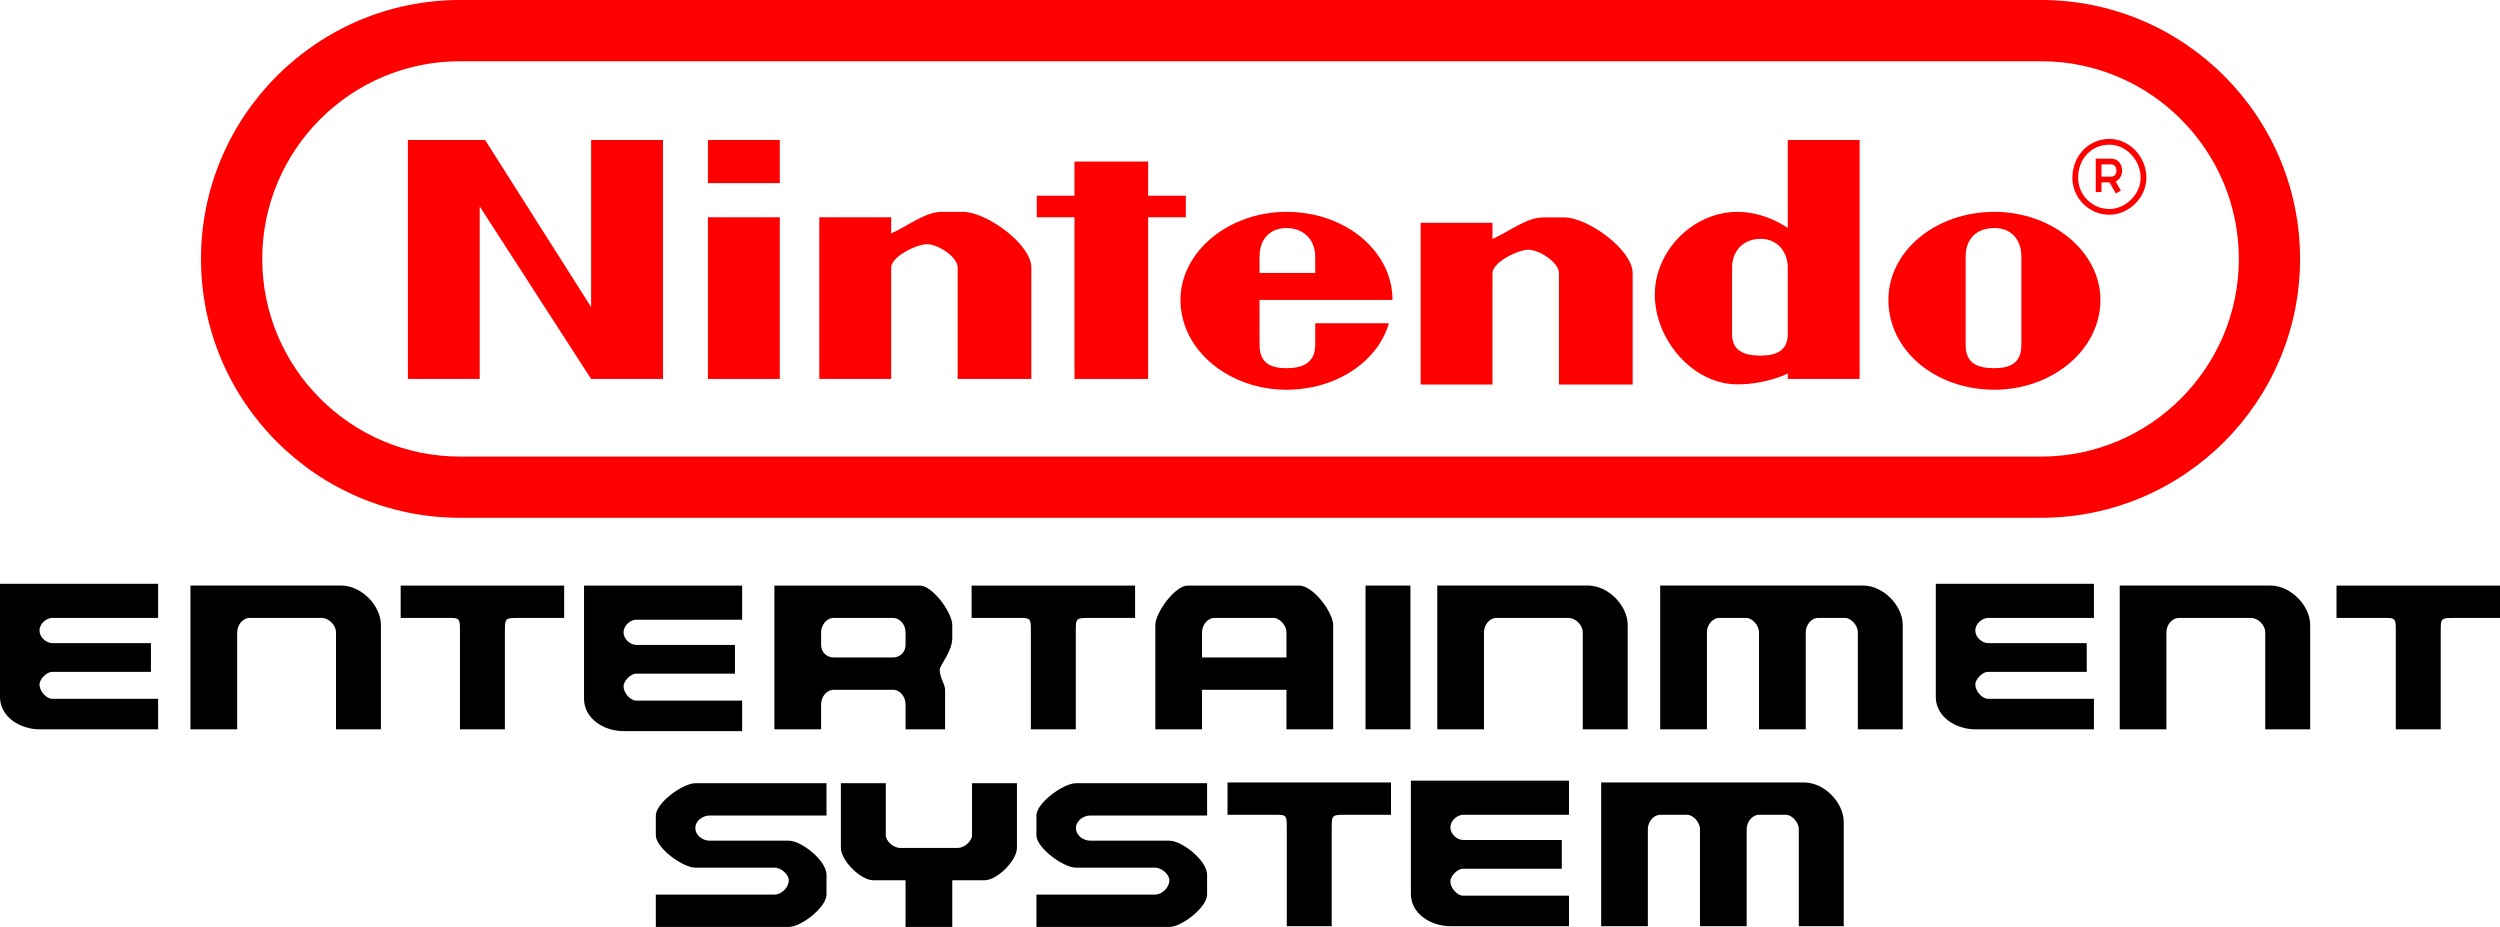
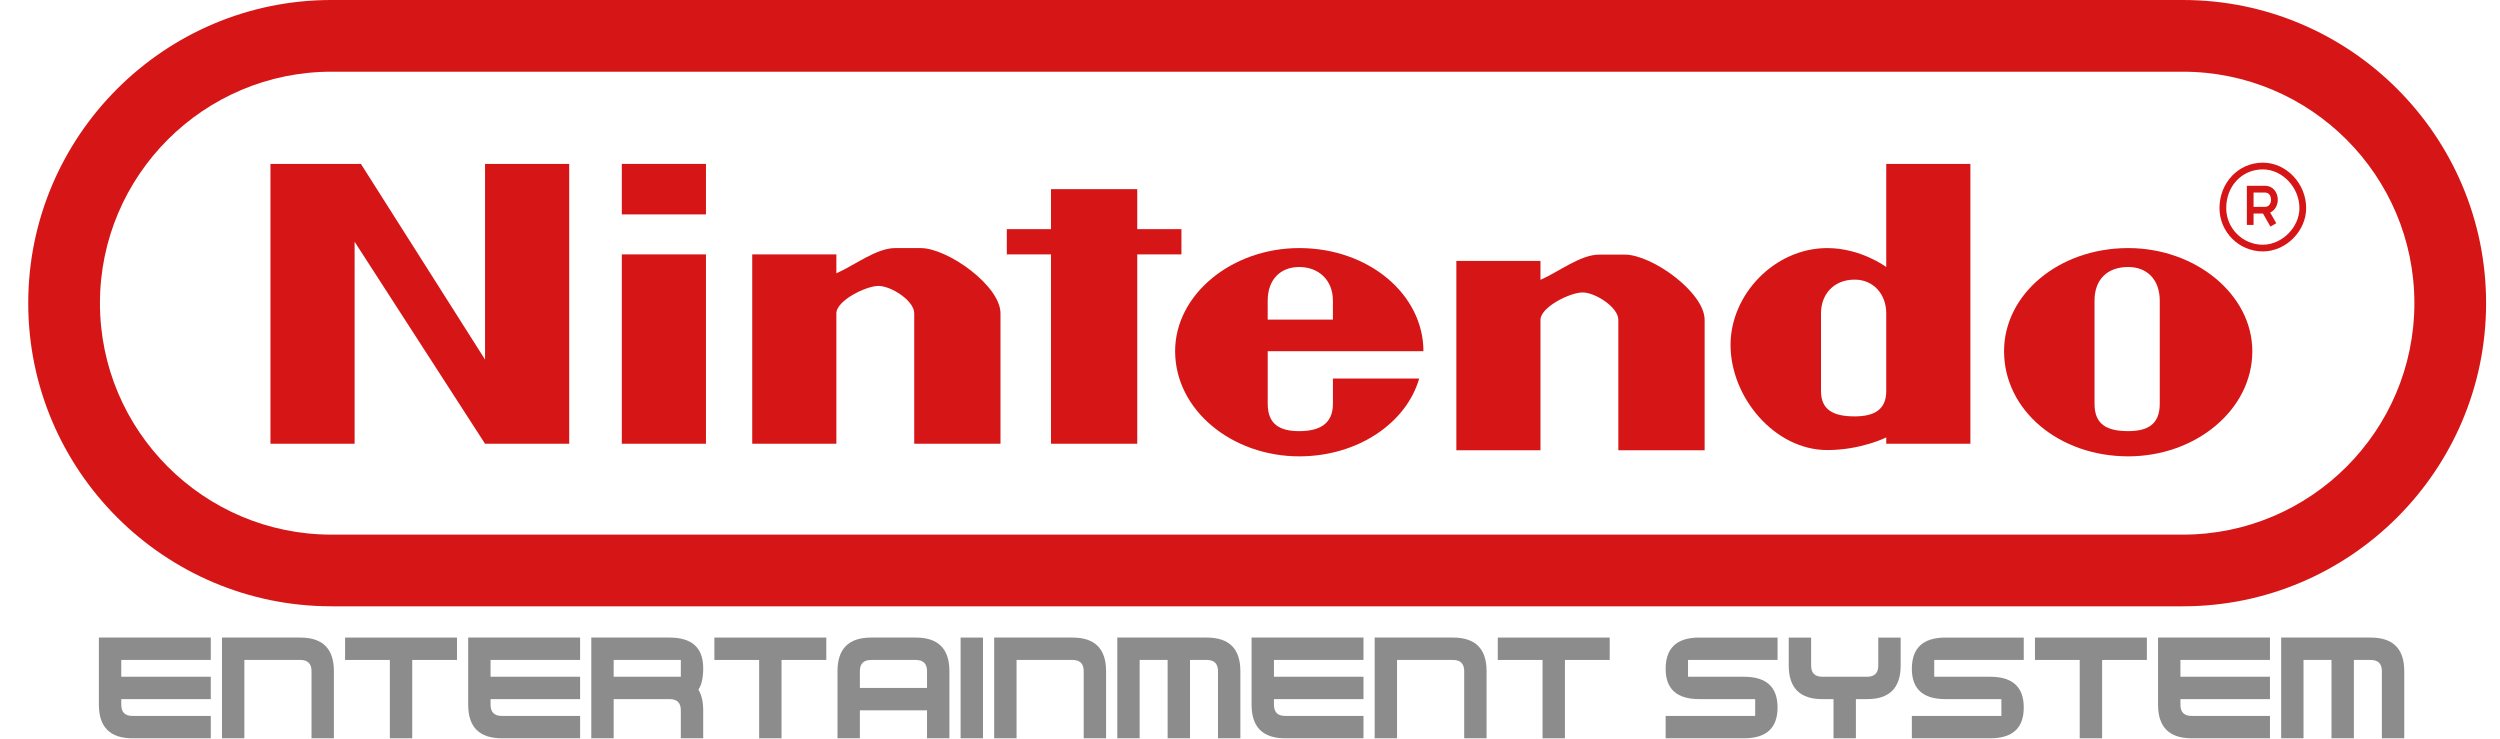
- <svg xmlns="http://www.w3.org/2000/svg" version="1.1" id="Ebene_1" x="0px" y="0px" width="340.154px" height="126.123px" viewBox="0 0 340.154 126.123" enable-background="new 0 0 340.154 126.123" xml:space="preserve">
+ <svg xmlns="http://www.w3.org/2000/svg" version="1.1" id="Ebene_1" x="0px" y="0px" width="290.5px" height="85.789px" viewBox="23.577 0 290.5 85.789" enable-background="new 23.577 0 290.5 85.789" xml:space="preserve">
  <g>
-     <path fill="#FF0000" d="M277.724,70.452H62.576c-19.423,0-35.228-15.803-35.228-35.227S43.154,0,62.576,0h215.146   c19.426,0,35.229,15.802,35.229,35.226C312.95,54.649,297.149,70.452,277.724,70.452z M62.576,8.333   c-14.829,0-26.895,12.064-26.895,26.895c0,14.828,12.065,26.894,26.895,26.894h215.146c14.827,0,26.896-12.065,26.896-26.894   c0-14.83-12.067-26.895-26.896-26.895H62.576z" />
-     <path fill="#FF0000" d="M90.208,51.562V19.047h-9.779v22.735L66.006,19.047H55.494v32.515h9.779V28.093l15.155,23.469H90.208z" />
-     <path fill="#FF0000" d="M106.099,51.562V29.56h-9.778v22.002H106.099z" />
-     <path fill="#FF0000" d="M106.099,24.914v-5.867h-9.778v5.867H106.099z" />
-     <path id="_x33_162" fill="#FF0000" d="M140.324,51.562V36.403c0-3.178-6.112-7.578-9.289-7.578h-2.935   c-2.199,0-4.645,1.956-6.845,2.934V29.56h-9.779v22.002h9.779V36.403c0-1.467,3.422-3.178,4.89-3.178   c1.467,0,4.155,1.711,4.155,3.178v15.158H140.324z" />
-     <path id="_x33_162_1_" fill="#FF0000" d="M222.143,52.319V37.162c0-3.179-6.109-7.578-9.292-7.578h-2.932   c-2.201,0-4.646,1.956-6.848,2.933v-2.199h-9.777v22.002h9.777V37.162c0-1.466,3.424-3.179,4.891-3.179   c1.466,0,4.154,1.713,4.154,3.179v15.157H222.143z" />
-     <path fill="#FF0000" d="M156.215,51.562V29.56h5.134v-2.934h-5.134v-4.645h-10.021v4.645h-5.135v2.934h5.135v22.002H156.215z" />
-     <path fill="#FF0000" d="M175.038,28.826c-7.822,0-14.422,5.378-14.422,11.979c0,6.846,6.6,12.223,14.422,12.223   c6.846,0,12.469-3.911,13.936-9.045h-10.022v2.934c0,2.445-1.709,3.18-3.91,3.18c-2.2,0-3.668-0.734-3.668-3.18v-6.111h18.093   C189.464,34.205,183.108,28.826,175.038,28.826z M175.038,31.026c2.201,0,3.912,1.467,3.912,3.912v2.199h-7.578v-2.199   C171.372,32.493,172.839,31.026,175.038,31.026z" />
-     <path fill="#FF0000" d="M271.364,28.826c-8.069,0-14.426,5.378-14.426,11.979c0,6.846,6.354,12.223,14.426,12.223   c7.819,0,14.422-5.377,14.422-12.223C285.782,34.205,279.183,28.826,271.364,28.826z M271.364,31.026   c2.196,0,3.666,1.467,3.666,3.912v11.978c0,2.444-1.47,3.179-3.666,3.179c-2.444,0-3.914-0.734-3.914-3.179V34.938   C267.448,32.493,268.917,31.026,271.364,31.026z" />
-     <path fill="#FF0000" d="M243.247,19.047v11.979c0,0-2.936-2.2-6.848-2.2c-6.111,0-11.244,5.378-11.244,11.246   c0,6.112,5.135,12.224,11.244,12.224c3.912,0,6.848-1.467,6.848-1.467v0.732h9.779V19.047H243.247z M239.579,32.493   c2.199,0,3.668,1.712,3.668,3.912v9.045c0,2.201-1.469,2.934-3.668,2.934c-2.443,0-3.912-0.732-3.912-2.934v-9.045   C235.667,34.205,237.136,32.493,239.579,32.493z" />
+     <path fill="#D61616" d="M277.235,70.452H62.086c-19.423,0-35.228-15.804-35.228-35.228S42.665,0,62.086,0h215.146   c19.426,0,35.229,15.802,35.229,35.226C312.461,54.649,296.66,70.452,277.235,70.452z M62.086,8.333   c-14.829,0-26.895,12.063-26.895,26.895c0,14.828,12.064,26.895,26.895,26.895h215.146c14.826,0,26.896-12.065,26.896-26.895   c0-14.83-12.068-26.895-26.896-26.895H62.086z" />
+     <path fill="#D61616" d="M89.718,51.562V19.047H79.94v22.735L65.516,19.047H55.004v32.515h9.779V28.093l15.154,23.469H89.718z" />
+     <path fill="#D61616" d="M105.61,51.562V29.56h-9.778v22.002H105.61z" />
+     <path fill="#D61616" d="M105.61,24.914v-5.867h-9.778v5.867H105.61z" />
+     <path id="_x33_162" fill="#D61616" d="M139.834,51.562V36.403c0-3.178-6.112-7.577-9.289-7.577h-2.935   c-2.199,0-4.646,1.956-6.846,2.934V29.56h-9.778v22.002h9.778V36.403c0-1.467,3.422-3.178,4.891-3.178   c1.467,0,4.154,1.711,4.154,3.178v15.158L139.834,51.562L139.834,51.562z" />
+     <path id="_x33_162_1_" fill="#D61616" d="M221.655,52.319V37.162c0-3.18-6.109-7.578-9.293-7.578h-2.932   c-2.201,0-4.646,1.956-6.849,2.933v-2.199h-9.776V52.32h9.776V37.162c0-1.467,3.425-3.18,4.892-3.18s4.154,1.713,4.154,3.18v15.156   H221.655z" />
+     <path fill="#D61616" d="M155.725,51.562V29.56h5.135v-2.934h-5.135v-4.646h-10.021v4.646h-5.135v2.934h5.135v22.002H155.725z" />
+     <path fill="#D61616" d="M174.549,28.826c-7.823,0-14.423,5.378-14.423,11.979c0,6.846,6.6,12.223,14.423,12.223   c6.846,0,12.469-3.91,13.936-9.045h-10.021v2.935c0,2.444-1.709,3.18-3.91,3.18c-2.199,0-3.668-0.734-3.668-3.18v-6.111h18.094   C188.975,34.205,182.619,28.826,174.549,28.826z M174.549,31.026c2.201,0,3.912,1.468,3.912,3.912v2.199h-7.578v-2.199   C170.883,32.493,172.35,31.026,174.549,31.026z" />
+     <path fill="#D61616" d="M270.875,28.826c-8.07,0-14.427,5.378-14.427,11.979c0,6.846,6.354,12.223,14.427,12.223   c7.817,0,14.422-5.377,14.422-12.223C285.293,34.205,278.694,28.826,270.875,28.826z M270.875,31.026   c2.194,0,3.666,1.468,3.666,3.912v11.979c0,2.443-1.472,3.179-3.666,3.179c-2.445,0-3.914-0.734-3.914-3.179V34.938   C266.959,32.493,268.428,31.026,270.875,31.026z" />
+     <path fill="#D61616" d="M242.758,19.047v11.979c0,0-2.937-2.199-6.849-2.199c-6.11,0-11.244,5.378-11.244,11.246   c0,6.111,5.136,12.224,11.244,12.224c3.912,0,6.849-1.467,6.849-1.467v0.731h9.778V19.047H242.758z M239.09,32.493   c2.198,0,3.668,1.712,3.668,3.912v9.045c0,2.2-1.47,2.934-3.668,2.934c-2.443,0-3.912-0.732-3.912-2.934v-9.045   C235.178,34.205,236.647,32.493,239.09,32.493z" />
    <g>
-       <path fill="#FF0000" d="M287.006,29.216c-2.775,0-5.036-2.258-5.036-5.035c0-2.959,2.213-5.28,5.036-5.28    c2.729,0,5.036,2.417,5.036,5.28C292.042,26.862,289.692,29.216,287.006,29.216z M287.006,19.683c-2.427,0-4.253,1.934-4.253,4.5    c0,2.344,1.908,4.254,4.253,4.254c2.229,0,4.254-2.028,4.254-4.254C291.26,21.784,289.276,19.683,287.006,19.683z M287.89,26.33    l-0.864-1.515h-1.095v1.321h-0.78v-4.546h2.104c0.979,0,1.488,0.813,1.488,1.613c0,0.615-0.303,1.238-0.885,1.492l0.711,1.248    L287.89,26.33z M285.931,24.036h1.321c0.219,0,0.395-0.079,0.521-0.235c0.118-0.149,0.188-0.368,0.188-0.597    c0-0.311-0.151-0.832-0.709-0.832h-1.321V24.036L285.931,24.036z" />
+       <path fill="#D61616" d="M286.516,29.216c-2.773,0-5.035-2.258-5.035-5.035c0-2.959,2.213-5.28,5.035-5.28    c2.729,0,5.037,2.417,5.037,5.28C291.553,26.862,289.203,29.216,286.516,29.216z M286.516,19.683c-2.426,0-4.252,1.935-4.252,4.5    c0,2.344,1.908,4.254,4.252,4.254c2.229,0,4.254-2.027,4.254-4.254C290.77,21.784,288.787,19.683,286.516,19.683z M287.401,26.33    l-0.863-1.516h-1.096v1.321h-0.779V21.59h2.104c0.979,0,1.488,0.813,1.488,1.613c0,0.614-0.303,1.237-0.885,1.491l0.711,1.248    L287.401,26.33z M285.442,24.036h1.32c0.221,0,0.396-0.079,0.521-0.235c0.119-0.149,0.188-0.368,0.188-0.597    c0-0.312-0.15-0.832-0.709-0.832h-1.32V24.036L285.442,24.036z" />
    </g>
-     <path id="_x32_399" d="M51.827,99.231v-14.18c0-2.688-2.689-5.379-5.378-5.379H25.914v19.559h6.357V86.032   c0-0.979,0.732-1.957,1.711-1.957h9.777c0.979,0,1.957,0.979,1.957,1.957v13.199H51.827z" />
-     <path id="_x32_399_1_" d="M221.469,99.231v-14.18c0-2.688-2.688-5.379-5.376-5.379h-20.536v19.559h6.354V86.032   c0-0.979,0.736-1.957,1.713-1.957h9.779c0.979,0,1.953,0.979,1.953,1.957v13.199H221.469z" />
-     <path id="_x32_399_2_" d="M314.327,99.231v-14.18c0-2.688-2.688-5.379-5.379-5.379h-20.535v19.559h6.354V86.032   c0-0.979,0.732-1.957,1.714-1.957h9.776c0.979,0,1.955,0.979,1.955,1.957v13.199H314.327z" />
-     <path id="_x33_177" d="M258.892,99.231v-14.18c0-2.688-2.688-5.379-5.379-5.379h-27.625v19.559h6.357V86.032   c0-0.979,0.731-1.957,1.709-1.957h3.668c0.734,0,1.712,0.979,1.712,1.957v13.199h6.358V86.032c0-0.979,0.731-1.957,1.709-1.957   h3.668c0.733,0,1.711,0.979,1.711,1.957v13.199H258.892z" />
-     <path id="_x33_181" d="M21.514,99.231H5.379C2.691,99.231,0,97.521,0,94.833v-15.4h21.513v4.645H7.089   c-0.732,0-1.711,0.734-1.711,1.712c0,0.979,0.979,1.712,1.711,1.712h13.446v3.911H7.089c-0.732,0-1.711,0.979-1.711,1.712   c0,0.979,0.979,1.955,1.711,1.955h14.424L21.514,99.231L21.514,99.231z" />
-     <path id="_x33_181_1_" d="M100.979,99.478H84.843c-2.688,0-5.379-1.711-5.379-4.398V79.677h21.515v4.645H86.553   c-0.731,0-1.71,0.734-1.71,1.714s0.979,1.711,1.71,1.711h13.446v3.91H86.553c-0.731,0-1.71,0.979-1.71,1.714   c0,0.979,0.979,1.954,1.71,1.954h14.426V99.478L100.979,99.478z" />
-     <path id="_x33_181_2_" d="M284.907,99.231h-16.137c-2.688,0-5.381-1.711-5.381-4.398v-15.4h21.516v4.645h-14.424   c-0.732,0-1.714,0.734-1.714,1.712c0,0.979,0.979,1.712,1.714,1.712h13.443v3.911h-13.443c-0.732,0-1.714,0.979-1.714,1.712   c0,0.979,0.979,1.955,1.714,1.955h14.424v4.154h0.002V99.231z" />
-     <path id="_x32_391" d="M54.517,79.675v4.4h6.355c1.712,0,1.712,0,1.712,1.957v13.199h6.111V86.032c0-1.957,0-1.957,1.956-1.957   h6.111v-4.4H54.517z" />
-     <path id="_x32_391_1_" d="M132.197,79.675v4.4h6.355c1.71,0,1.71,0,1.71,1.957v13.199h6.112V86.032c0-1.957,0-1.957,1.957-1.957   h6.112v-4.4H132.197z" />
-     <path id="_x32_391_2_" d="M317.909,79.675v4.4h6.355c1.713,0,1.713,0,1.713,1.957v13.199h6.11V86.032c0-1.957,0-1.957,1.955-1.957   h6.111v-4.4H317.909z" />
-     <path d="M105.366,79.675v19.559h6.356v-3.42c0-0.979,0.733-1.959,1.711-1.959h8.068c0.979,0,1.711,0.979,1.711,1.959v3.42h5.379   v-5.379c0-0.731-0.732-1.709-0.732-2.688c0-0.731,1.711-2.442,1.711-4.397v-1.713c0-1.713-2.689-5.38-4.4-5.38L105.366,79.675   L105.366,79.675z M113.433,84.075h8.068c0.979,0,1.71,0.979,1.71,1.957v1.71c0,0.979-0.732,1.713-1.71,1.713h-8.068   c-0.978,0-1.711-0.733-1.711-1.713v-1.71C111.723,85.056,112.455,84.075,113.433,84.075z" />
-     <path d="M161.594,79.675c-1.712,0-4.399,3.667-4.399,5.381v14.178h6.354v-5.379h11.489v5.379h6.355V85.056   c0-1.714-2.688-5.381-4.645-5.381H161.594z M165.261,84.075h8.066c0.731,0,1.711,0.979,1.711,1.957v3.422h-11.489v-3.422   C163.549,85.056,164.283,84.075,165.261,84.075z" />
-     <path d="M191.907,99.231V79.673h-6.11v19.559H191.907z" />
-     <path id="_x33_177_1_" d="M250.86,126.021v-14.18c0-2.688-2.689-5.379-5.381-5.379h-27.623v19.559h6.354v-13.201   c0-0.979,0.732-1.957,1.71-1.957h3.667c0.734,0,1.714,0.979,1.714,1.957v13.199h6.354v-13.199c0-0.979,0.731-1.957,1.709-1.957   h3.668c0.733,0,1.715,0.979,1.715,1.957v13.199h6.111L250.86,126.021L250.86,126.021z" />
-     <path id="_x33_181_3_" d="M213.479,126.021h-16.136c-2.688,0-5.377-1.713-5.377-4.398v-15.403h21.511v4.646h-14.422   c-0.732,0-1.712,0.733-1.712,1.711c0,0.979,0.979,1.712,1.712,1.712h13.444v3.911h-13.444c-0.732,0-1.712,0.979-1.712,1.713   c0,0.979,0.979,1.954,1.712,1.954h14.422L213.479,126.021L213.479,126.021z" />
-     <path id="_x32_391_3_" d="M167.017,106.462v4.398h6.355c1.711,0,1.711,0,1.711,1.957v13.199h6.111v-13.199   c0-1.957,0-1.957,1.959-1.957h6.109v-4.398H167.017z" />
-     <path id="_x33_187" d="M94.611,106.565c-1.712,0-5.379,2.69-5.379,4.398v2.691c0,1.712,3.667,4.4,5.379,4.4h10.756   c0.978,0,1.956,0.979,1.956,1.711c0,0.977-0.979,1.954-1.956,1.954H89.232v4.399h18.09c1.712,0,5.134-2.688,5.134-4.399v-2.688   c0-1.957-3.422-4.646-5.134-4.646H96.566c-0.979,0-1.955-0.733-1.955-1.713c0-0.978,0.977-1.713,1.955-1.713h15.89v-4.397H94.611   V106.565z" />
-     <path id="_x33_187_1_" d="M146.397,106.565c-1.713,0-5.38,2.69-5.38,4.398v2.691c0,1.712,3.667,4.4,5.38,4.4h10.756   c0.978,0,1.956,0.979,1.956,1.711c0,0.977-0.979,1.954-1.956,1.954h-16.136v4.399h18.091c1.712,0,5.134-2.688,5.134-4.399v-2.688   c0-1.957-3.422-4.646-5.134-4.646h-10.757c-0.978,0-1.955-0.733-1.955-1.713c0-0.978,0.978-1.713,1.955-1.713h15.891v-4.397   h-17.845V106.565L146.397,106.565z" />
-     <path d="M114.412,106.565v8.804c0,1.71,2.688,4.399,4.4,4.399h4.398v6.354h6.357v-6.354h4.4c1.71,0,4.4-2.689,4.4-4.399v-8.804   h-6.112v7.092c0,0.732-0.978,1.712-1.956,1.712h-7.822c-0.979,0-1.956-0.979-1.956-1.712v-7.092H114.412z" />
+   </g>
+   <g>
+     <path fill="#8C8C8C" d="M48.071,85.789h-9.103c-2.601,0-3.901-1.301-3.901-3.901v-7.803h13.004v2.602H37.667v1.95h10.403v2.601   H37.667v0.65c0,0.867,0.434,1.301,1.301,1.301h9.103V85.789z" />
+     <path fill="#8C8C8C" d="M49.372,85.789V74.085h9.103c2.601,0,3.901,1.301,3.901,3.901v7.803h-2.601v-7.803   c0-0.866-0.434-1.3-1.3-1.3h-6.502v9.103H49.372z" />
+     <path fill="#8C8C8C" d="M63.676,74.085H76.68v2.602h-5.202v9.103h-2.601v-9.103h-5.202V74.085z" />
+     <path fill="#8C8C8C" d="M90.984,85.789h-9.103c-2.601,0-3.901-1.301-3.901-3.901v-7.803h13.004v2.602H80.581v1.95h10.403v2.601   H80.581v0.65c0,0.867,0.434,1.301,1.301,1.301h9.103V85.789z" />
+     <path fill="#8C8C8C" d="M94.886,81.238v4.552h-2.601V74.085h9.103c2.601,0,3.901,1.188,3.901,3.563   c0,1.127-0.187,1.955-0.559,2.483c0.373,0.616,0.559,1.418,0.559,2.406v3.251h-2.601v-3.251c0-0.867-0.434-1.301-1.3-1.301H94.886z    M94.886,78.637h7.803v-1.95h-7.803V78.637z" />
+     <path fill="#8C8C8C" d="M106.589,74.085h13.004v2.602h-5.202v9.103h-2.601v-9.103h-5.202V74.085z" />
+     <path fill="#8C8C8C" d="M123.495,82.538v3.251h-2.601v-7.803c0-2.601,1.3-3.901,3.901-3.901h5.202c2.601,0,3.901,1.301,3.901,3.901   v7.803h-2.601v-3.251H123.495z M131.297,79.938v-1.951c0-0.866-0.434-1.3-1.3-1.3h-5.202c-0.867,0-1.301,0.434-1.301,1.3v1.951   H131.297z" />
+     <path fill="#8C8C8C" d="M135.199,85.789V74.085h2.601v11.704H135.199z" />
+     <path fill="#8C8C8C" d="M139.1,85.789V74.085h9.103c2.601,0,3.901,1.301,3.901,3.901v7.803h-2.601v-7.803   c0-0.866-0.434-1.3-1.3-1.3h-6.502v9.103H139.1z" />
+     <path fill="#8C8C8C" d="M153.404,85.789V74.085h10.403c2.602,0,3.901,1.301,3.901,3.901v7.803h-2.601v-7.803   c0-0.866-0.434-1.3-1.301-1.3h-1.95v9.103h-2.601v-9.103h-3.251v9.103H153.404z" />
+     <path fill="#8C8C8C" d="M182.013,85.789h-9.103c-2.601,0-3.901-1.301-3.901-3.901v-7.803h13.004v2.602H171.61v1.95h10.403v2.601   H171.61v0.65c0,0.867,0.434,1.301,1.301,1.301h9.103V85.789z" />
+     <path fill="#8C8C8C" d="M183.314,85.789V74.085h9.103c2.602,0,3.901,1.301,3.901,3.901v7.803h-2.601v-7.803   c0-0.866-0.434-1.3-1.301-1.3h-6.502v9.103H183.314z" />
+     <path fill="#8C8C8C" d="M197.619,74.085h13.004v2.602h-5.201v9.103h-2.602v-9.103h-5.201V74.085z" />
+     <path fill="#8C8C8C" d="M217.125,83.189h10.403v-1.951h-6.502c-2.601,0-3.901-1.175-3.901-3.523c0-2.419,1.301-3.629,3.901-3.629   h9.103v2.602h-10.403v1.95h6.502c2.602,0,3.901,1.192,3.901,3.576s-1.3,3.576-3.901,3.576h-9.103V83.189z" />
+     <path fill="#8C8C8C" d="M236.63,81.238h-1.3c-2.601,0-3.901-1.3-3.901-3.901v-3.251h2.601v3.251c0,0.867,0.434,1.301,1.301,1.301   h5.201c0.867,0,1.301-0.434,1.301-1.301v-3.251h2.601v3.251c0,2.602-1.3,3.901-3.901,3.901h-1.3v4.552h-2.602V81.238z" />
+     <path fill="#8C8C8C" d="M245.734,83.189h10.403v-1.951h-6.502c-2.601,0-3.901-1.175-3.901-3.523c0-2.419,1.301-3.629,3.901-3.629   h9.103v2.602h-10.403v1.95h6.502c2.602,0,3.901,1.192,3.901,3.576s-1.3,3.576-3.901,3.576h-9.103V83.189z" />
+     <path fill="#8C8C8C" d="M260.039,74.085h13.004v2.602h-5.201v9.103h-2.602v-9.103h-5.201V74.085z" />
+     <path fill="#8C8C8C" d="M287.346,85.789h-9.103c-2.601,0-3.901-1.301-3.901-3.901v-7.803h13.004v2.602h-10.403v1.95h10.403v2.601   h-10.403v0.65c0,0.867,0.434,1.301,1.301,1.301h9.103V85.789z" />
+     <path fill="#8C8C8C" d="M288.647,85.789V74.085h10.403c2.601,0,3.901,1.301,3.901,3.901v7.803h-2.601v-7.803   c0-0.866-0.434-1.3-1.301-1.3h-1.95v9.103h-2.602v-9.103h-3.251v9.103H288.647z" />
  </g>
</svg>
